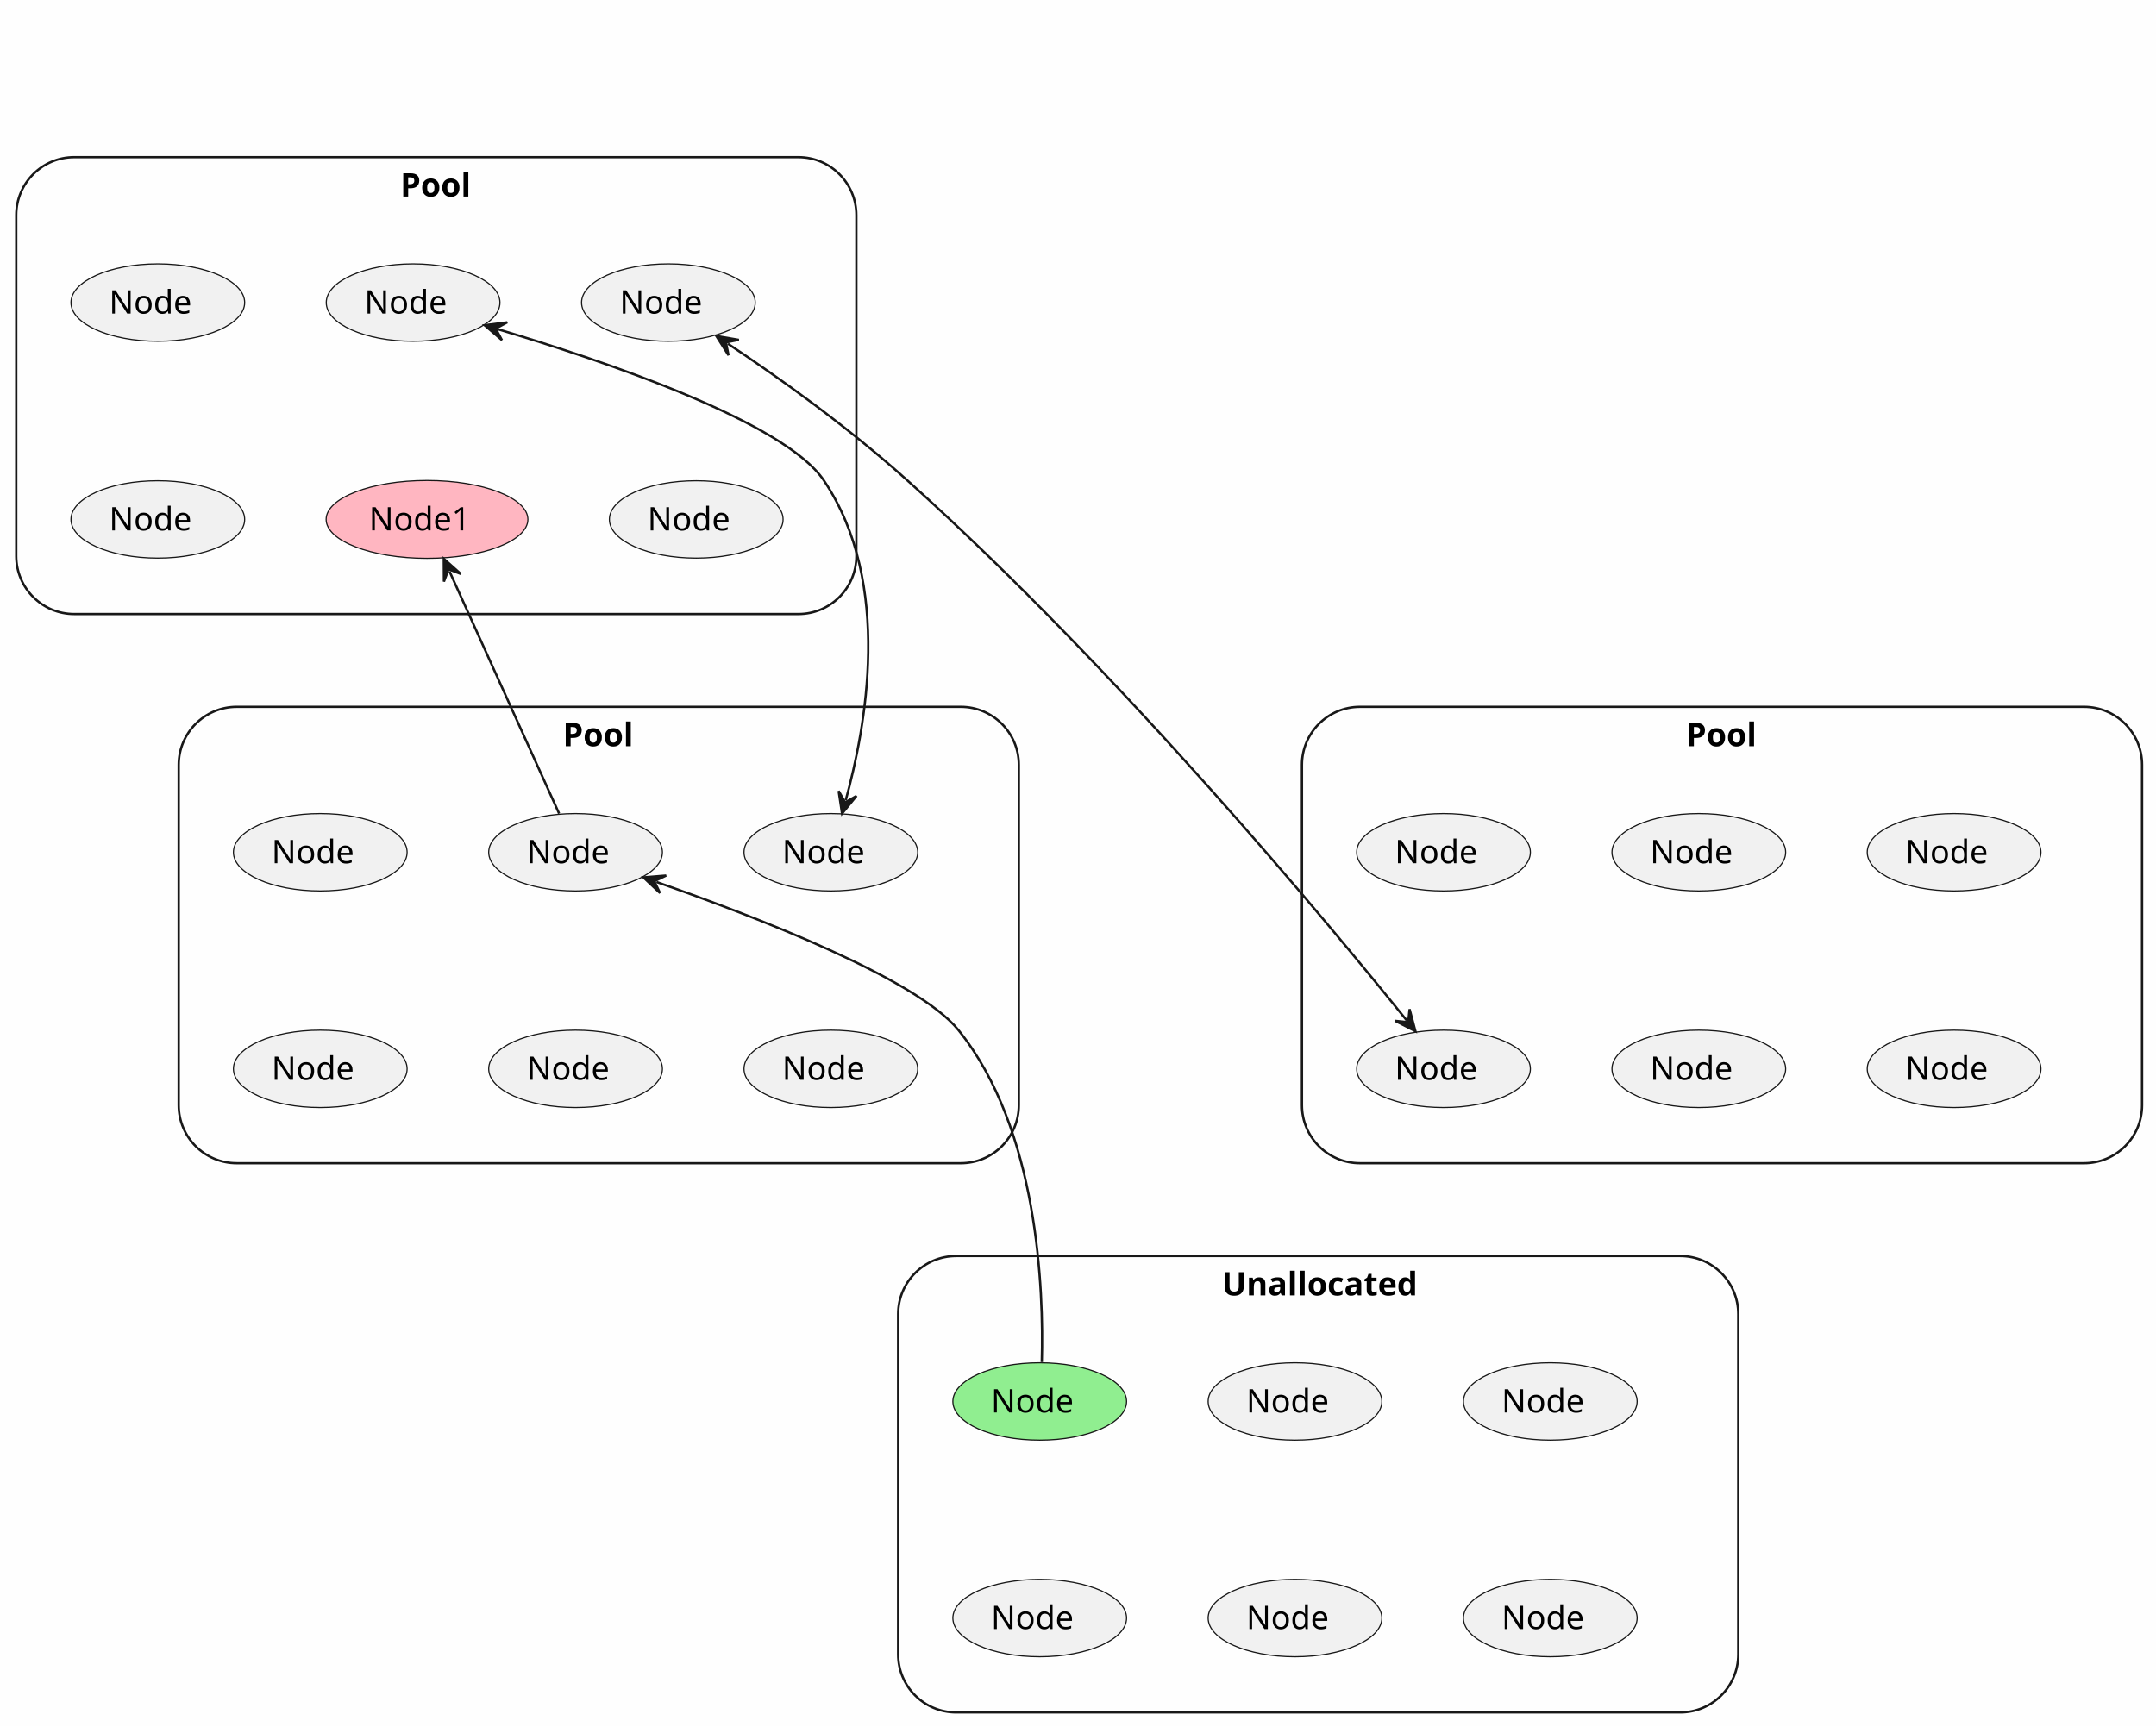
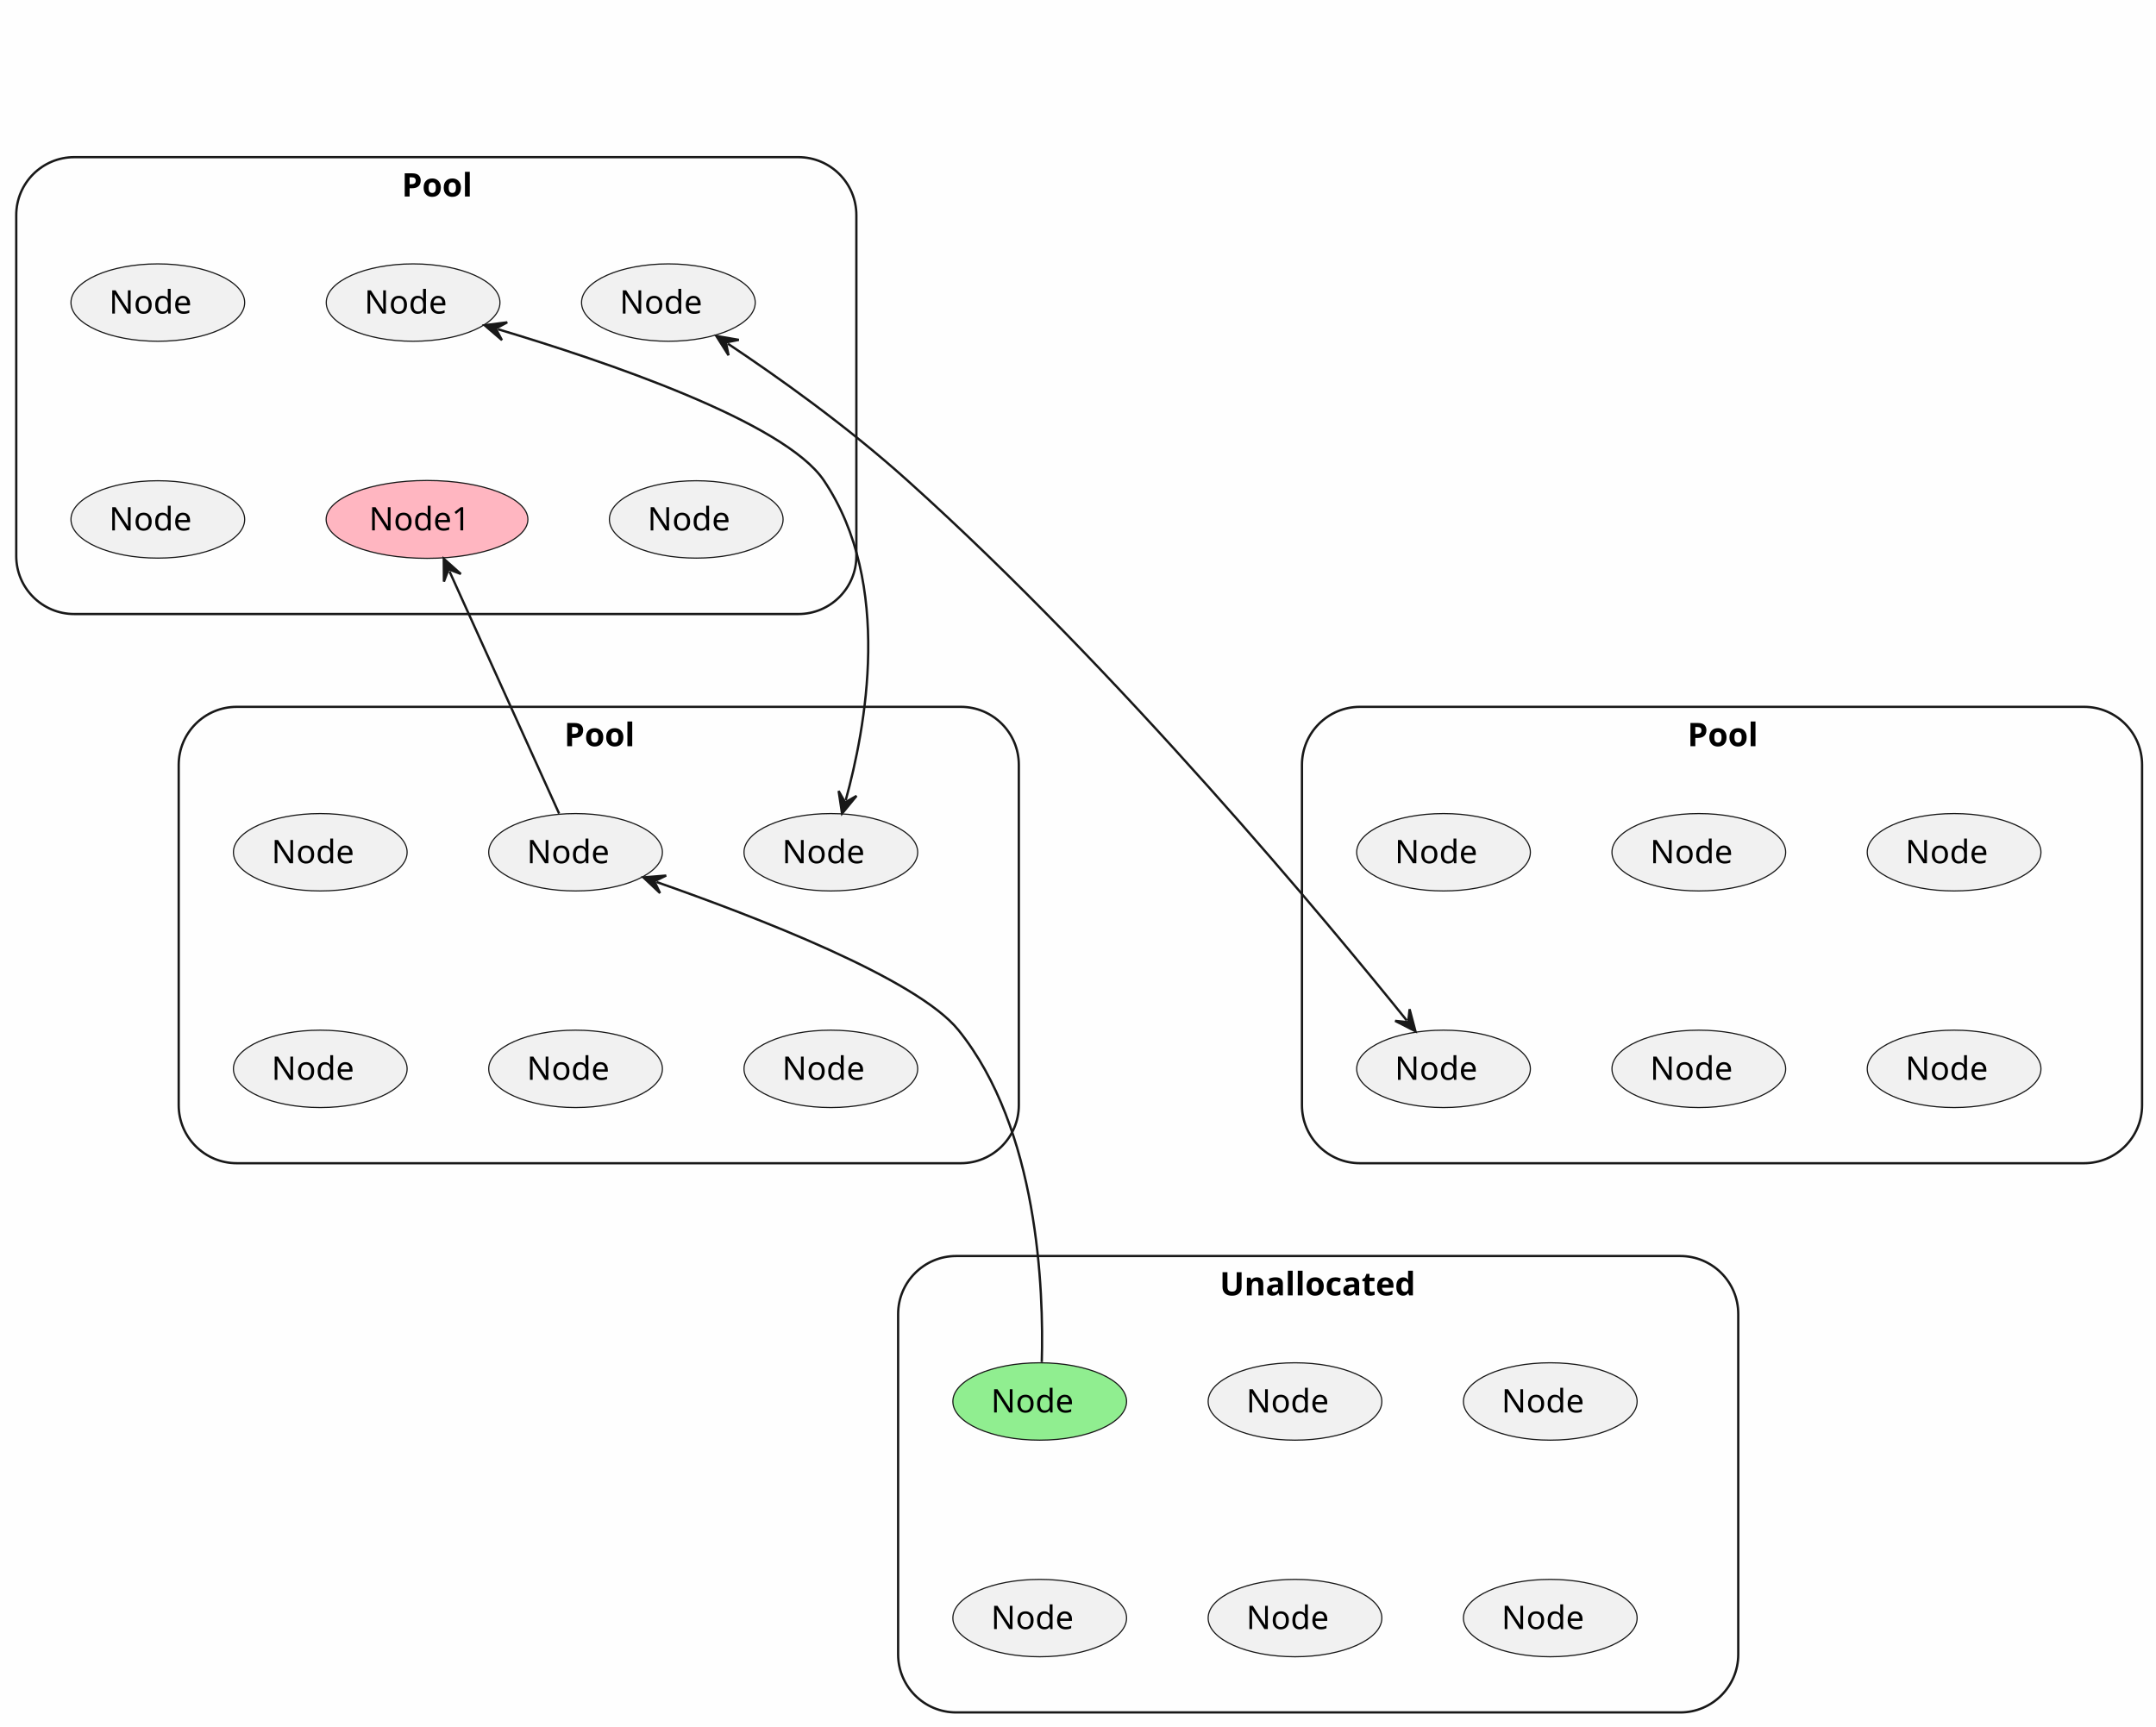
<svg xmlns="http://www.w3.org/2000/svg" contentStyleType="text/css" height="744px" preserveAspectRatio="none" style="width:929px;height:744px;background:#FEFEFE;" version="1.1" viewBox="0 0 929 744" width="929px" zoomAndPan="magnify">
  <defs />
  <g>
    <rect fill="#FEFEFE" height="744" style="stroke:none;stroke-width:1.0;" width="929" x="0" y="0" />
    <g id="cluster_pool0">
      <rect fill="none" height="196.91" rx="25" ry="25" style="stroke:#181818;stroke-width:1.0;" width="362" x="7" y="67.73" />
-       <text fill="#000000" font-family="sans-serif" font-size="14" font-weight="bold" lengthAdjust="spacing" textLength="31" x="172.5" y="84.696">Pool</text>
+       <text fill="#000000" font-family="sans-serif" font-size="14" font-weight="bold" lengthAdjust="spacing" textLength="29.75" x="173.125" y="84.696">Pool</text>
    </g>
    <g id="cluster_pool1">
      <rect fill="none" height="196.69" rx="25" ry="25" style="stroke:#181818;stroke-width:1.0;" width="362" x="561" y="304.64" />
-       <text fill="#000000" font-family="sans-serif" font-size="14" font-weight="bold" lengthAdjust="spacing" textLength="31" x="726.5" y="321.606">Pool</text>
+       <text fill="#000000" font-family="sans-serif" font-size="14" font-weight="bold" lengthAdjust="spacing" textLength="29.75" x="727.125" y="321.606">Pool</text>
    </g>
    <g id="cluster_pool2">
      <rect fill="none" height="196.69" rx="25" ry="25" style="stroke:#181818;stroke-width:1.0;" width="362" x="77" y="304.64" />
-       <text fill="#000000" font-family="sans-serif" font-size="14" font-weight="bold" lengthAdjust="spacing" textLength="31" x="242.5" y="321.606">Pool</text>
+       <text fill="#000000" font-family="sans-serif" font-size="14" font-weight="bold" lengthAdjust="spacing" textLength="29.75" x="243.125" y="321.606">Pool</text>
    </g>
    <g id="cluster_pool3">
      <rect fill="none" height="196.7" rx="25" ry="25" style="stroke:#181818;stroke-width:1.0;" width="362" x="387" y="541.33" />
-       <text fill="#000000" font-family="sans-serif" font-size="14" font-weight="bold" lengthAdjust="spacing" textLength="83" x="526.5" y="558.296">Unallocated</text>
+       <text fill="#000000" font-family="sans-serif" font-size="14" font-weight="bold" lengthAdjust="spacing" textLength="84.812" x="525.594" y="558.296">Unallocated</text>
    </g>
    <g id="elem_node0">
      <ellipse cx="178.003" cy="130.404" fill="#F1F1F1" rx="37.423" ry="16.674" style="stroke:#181818;stroke-width:0.5;" />
      <text fill="#000000" font-family="sans-serif" font-size="14" lengthAdjust="spacing" textLength="36" x="157.003" y="135.137">Node</text>
    </g>
    <g id="elem_node1">
      <ellipse cx="288.003" cy="130.404" fill="#F1F1F1" rx="37.423" ry="16.674" style="stroke:#181818;stroke-width:0.5;" />
      <text fill="#000000" font-family="sans-serif" font-size="14" lengthAdjust="spacing" textLength="36" x="267.003" y="135.137">Node</text>
    </g>
    <g id="elem_node2">
      <ellipse cx="68.003" cy="130.404" fill="#F1F1F1" rx="37.423" ry="16.674" style="stroke:#181818;stroke-width:0.5;" />
      <text fill="#000000" font-family="sans-serif" font-size="14" lengthAdjust="spacing" textLength="36" x="47.003" y="135.137">Node</text>
    </g>
    <g id="elem_node3">
      <ellipse cx="183.997" cy="223.859" fill="#FFB6C1" rx="43.467" ry="16.779" style="stroke:#181818;stroke-width:0.5;" />
      <text fill="#000000" font-family="sans-serif" font-size="14" lengthAdjust="spacing" textLength="44" x="158.997" y="228.592">Node1</text>
    </g>
    <g id="elem_node4">
      <ellipse cx="300.003" cy="223.864" fill="#F1F1F1" rx="37.423" ry="16.674" style="stroke:#181818;stroke-width:0.5;" />
      <text fill="#000000" font-family="sans-serif" font-size="14" lengthAdjust="spacing" textLength="36" x="279.003" y="228.597">Node</text>
    </g>
    <g id="elem_node5">
      <ellipse cx="68.003" cy="223.864" fill="#F1F1F1" rx="37.423" ry="16.674" style="stroke:#181818;stroke-width:0.5;" />
      <text fill="#000000" font-family="sans-serif" font-size="14" lengthAdjust="spacing" textLength="36" x="47.003" y="228.597">Node</text>
    </g>
    <g id="elem_node6">
      <ellipse cx="732.003" cy="367.314" fill="#F1F1F1" rx="37.423" ry="16.674" style="stroke:#181818;stroke-width:0.5;" />
      <text fill="#000000" font-family="sans-serif" font-size="14" lengthAdjust="spacing" textLength="36" x="711.003" y="372.047">Node</text>
    </g>
    <g id="elem_node7">
      <ellipse cx="842.003" cy="367.314" fill="#F1F1F1" rx="37.423" ry="16.674" style="stroke:#181818;stroke-width:0.5;" />
      <text fill="#000000" font-family="sans-serif" font-size="14" lengthAdjust="spacing" textLength="36" x="821.003" y="372.047">Node</text>
    </g>
    <g id="elem_node8">
      <ellipse cx="622.003" cy="367.314" fill="#F1F1F1" rx="37.423" ry="16.674" style="stroke:#181818;stroke-width:0.5;" />
      <text fill="#000000" font-family="sans-serif" font-size="14" lengthAdjust="spacing" textLength="36" x="601.003" y="372.047">Node</text>
    </g>
    <g id="elem_node9">
      <ellipse cx="732.003" cy="460.664" fill="#F1F1F1" rx="37.423" ry="16.674" style="stroke:#181818;stroke-width:0.5;" />
      <text fill="#000000" font-family="sans-serif" font-size="14" lengthAdjust="spacing" textLength="36" x="711.003" y="465.397">Node</text>
    </g>
    <g id="elem_node10">
      <ellipse cx="842.003" cy="460.664" fill="#F1F1F1" rx="37.423" ry="16.674" style="stroke:#181818;stroke-width:0.5;" />
      <text fill="#000000" font-family="sans-serif" font-size="14" lengthAdjust="spacing" textLength="36" x="821.003" y="465.397">Node</text>
    </g>
    <g id="elem_node11">
      <ellipse cx="622.003" cy="460.664" fill="#F1F1F1" rx="37.423" ry="16.674" style="stroke:#181818;stroke-width:0.5;" />
      <text fill="#000000" font-family="sans-serif" font-size="14" lengthAdjust="spacing" textLength="36" x="601.003" y="465.397">Node</text>
    </g>
    <g id="elem_node12">
      <ellipse cx="248.003" cy="367.314" fill="#F1F1F1" rx="37.423" ry="16.674" style="stroke:#181818;stroke-width:0.5;" />
      <text fill="#000000" font-family="sans-serif" font-size="14" lengthAdjust="spacing" textLength="36" x="227.003" y="372.047">Node</text>
    </g>
    <g id="elem_node13">
      <ellipse cx="138.003" cy="367.314" fill="#F1F1F1" rx="37.423" ry="16.674" style="stroke:#181818;stroke-width:0.5;" />
      <text fill="#000000" font-family="sans-serif" font-size="14" lengthAdjust="spacing" textLength="36" x="117.003" y="372.047">Node</text>
    </g>
    <g id="elem_node14">
      <ellipse cx="358.003" cy="367.314" fill="#F1F1F1" rx="37.423" ry="16.674" style="stroke:#181818;stroke-width:0.5;" />
      <text fill="#000000" font-family="sans-serif" font-size="14" lengthAdjust="spacing" textLength="36" x="337.003" y="372.047">Node</text>
    </g>
    <g id="elem_node15">
      <ellipse cx="248.003" cy="460.664" fill="#F1F1F1" rx="37.423" ry="16.674" style="stroke:#181818;stroke-width:0.5;" />
      <text fill="#000000" font-family="sans-serif" font-size="14" lengthAdjust="spacing" textLength="36" x="227.003" y="465.397">Node</text>
    </g>
    <g id="elem_node16">
      <ellipse cx="138.003" cy="460.664" fill="#F1F1F1" rx="37.423" ry="16.674" style="stroke:#181818;stroke-width:0.5;" />
      <text fill="#000000" font-family="sans-serif" font-size="14" lengthAdjust="spacing" textLength="36" x="117.003" y="465.397">Node</text>
    </g>
    <g id="elem_node17">
      <ellipse cx="358.003" cy="460.664" fill="#F1F1F1" rx="37.423" ry="16.674" style="stroke:#181818;stroke-width:0.5;" />
      <text fill="#000000" font-family="sans-serif" font-size="14" lengthAdjust="spacing" textLength="36" x="337.003" y="465.397">Node</text>
    </g>
    <g id="elem_node18">
      <ellipse cx="448.003" cy="604.014" fill="#90EE90" rx="37.423" ry="16.674" style="stroke:#181818;stroke-width:0.5;" />
      <text fill="#000000" font-family="sans-serif" font-size="14" lengthAdjust="spacing" textLength="36" x="427.003" y="608.747">Node</text>
    </g>
    <g id="elem_node19">
      <ellipse cx="558.003" cy="604.014" fill="#F1F1F1" rx="37.423" ry="16.674" style="stroke:#181818;stroke-width:0.5;" />
      <text fill="#000000" font-family="sans-serif" font-size="14" lengthAdjust="spacing" textLength="36" x="537.003" y="608.747">Node</text>
    </g>
    <g id="elem_node20">
      <ellipse cx="668.003" cy="604.014" fill="#F1F1F1" rx="37.423" ry="16.674" style="stroke:#181818;stroke-width:0.5;" />
      <text fill="#000000" font-family="sans-serif" font-size="14" lengthAdjust="spacing" textLength="36" x="647.003" y="608.747">Node</text>
    </g>
    <g id="elem_node21">
      <ellipse cx="448.003" cy="697.364" fill="#F1F1F1" rx="37.423" ry="16.674" style="stroke:#181818;stroke-width:0.5;" />
      <text fill="#000000" font-family="sans-serif" font-size="14" lengthAdjust="spacing" textLength="36" x="427.003" y="702.097">Node</text>
    </g>
    <g id="elem_node22">
      <ellipse cx="558.003" cy="697.364" fill="#F1F1F1" rx="37.423" ry="16.674" style="stroke:#181818;stroke-width:0.5;" />
      <text fill="#000000" font-family="sans-serif" font-size="14" lengthAdjust="spacing" textLength="36" x="537.003" y="702.097">Node</text>
    </g>
    <g id="elem_node23">
      <ellipse cx="668.003" cy="697.364" fill="#F1F1F1" rx="37.423" ry="16.674" style="stroke:#181818;stroke-width:0.5;" />
      <text fill="#000000" font-family="sans-serif" font-size="14" lengthAdjust="spacing" textLength="36" x="647.003" y="702.097">Node</text>
    </g>
    <g id="link_node12_node3">
      <path d="M240.91,350.63 C228.64,323.51 206.042,273.587 193.692,246.277 " fill="none" id="node12-to-node3" style="stroke:#181818;stroke-width:1.0;" />
      <polygon fill="#181818" points="191.22,240.81,191.284,250.659,193.28,245.366,198.573,247.362,191.22,240.81" style="stroke:#181818;stroke-width:1.0;" />
    </g>
    <g id="link_node18_node12">
      <path d="M448.89,587.05 C449.78,555.98 447.43,486.67 413,443.98 C395.05,421.72 325.273,394.973 282.893,380.133 " fill="none" id="node18-to-node12" style="stroke:#181818;stroke-width:1.0;" />
      <polygon fill="#181818" points="277.23,378.15,284.402,384.9,281.949,379.802,287.046,377.349,277.23,378.15" style="stroke:#181818;stroke-width:1.0;" />
    </g>
    <g id="link_node0_node14">
      <path d="M214.548,141.89 C260.558,155.66 337.92,181.72 355,207.08 C384.97,251.56 372.832,314.285 364.421,344.855 " fill="none" id="node0-node14" style="stroke:#181818;stroke-width:1.0;" />
      <polygon fill="#181818" points="208.8,140.17,216.275,146.583,213.59,141.604,218.569,138.918,208.8,140.17" style="stroke:#181818;stroke-width:1.0;" />
      <polygon fill="#181818" points="362.83,350.64,369.074,343.023,364.156,345.819,361.361,340.901,362.83,350.64" style="stroke:#181818;stroke-width:1.0;" />
    </g>
    <g id="link_node1_node11">
      <path d="M313.64,148.132 C335.1,162.462 364.26,183.06 391,207.08 C482.51,289.27 573.307,399.017 606.147,439.797 " fill="none" id="node1-node11" style="stroke:#181818;stroke-width:1.0;" />
      <polygon fill="#181818" points="308.65,144.8,313.913,153.125,312.808,147.577,318.356,146.471,308.65,144.8" style="stroke:#181818;stroke-width:1.0;" />
      <polygon fill="#181818" points="609.91,444.47,607.38,434.952,606.774,440.576,601.15,439.969,609.91,444.47" style="stroke:#181818;stroke-width:1.0;" />
    </g>
  </g>
</svg>
